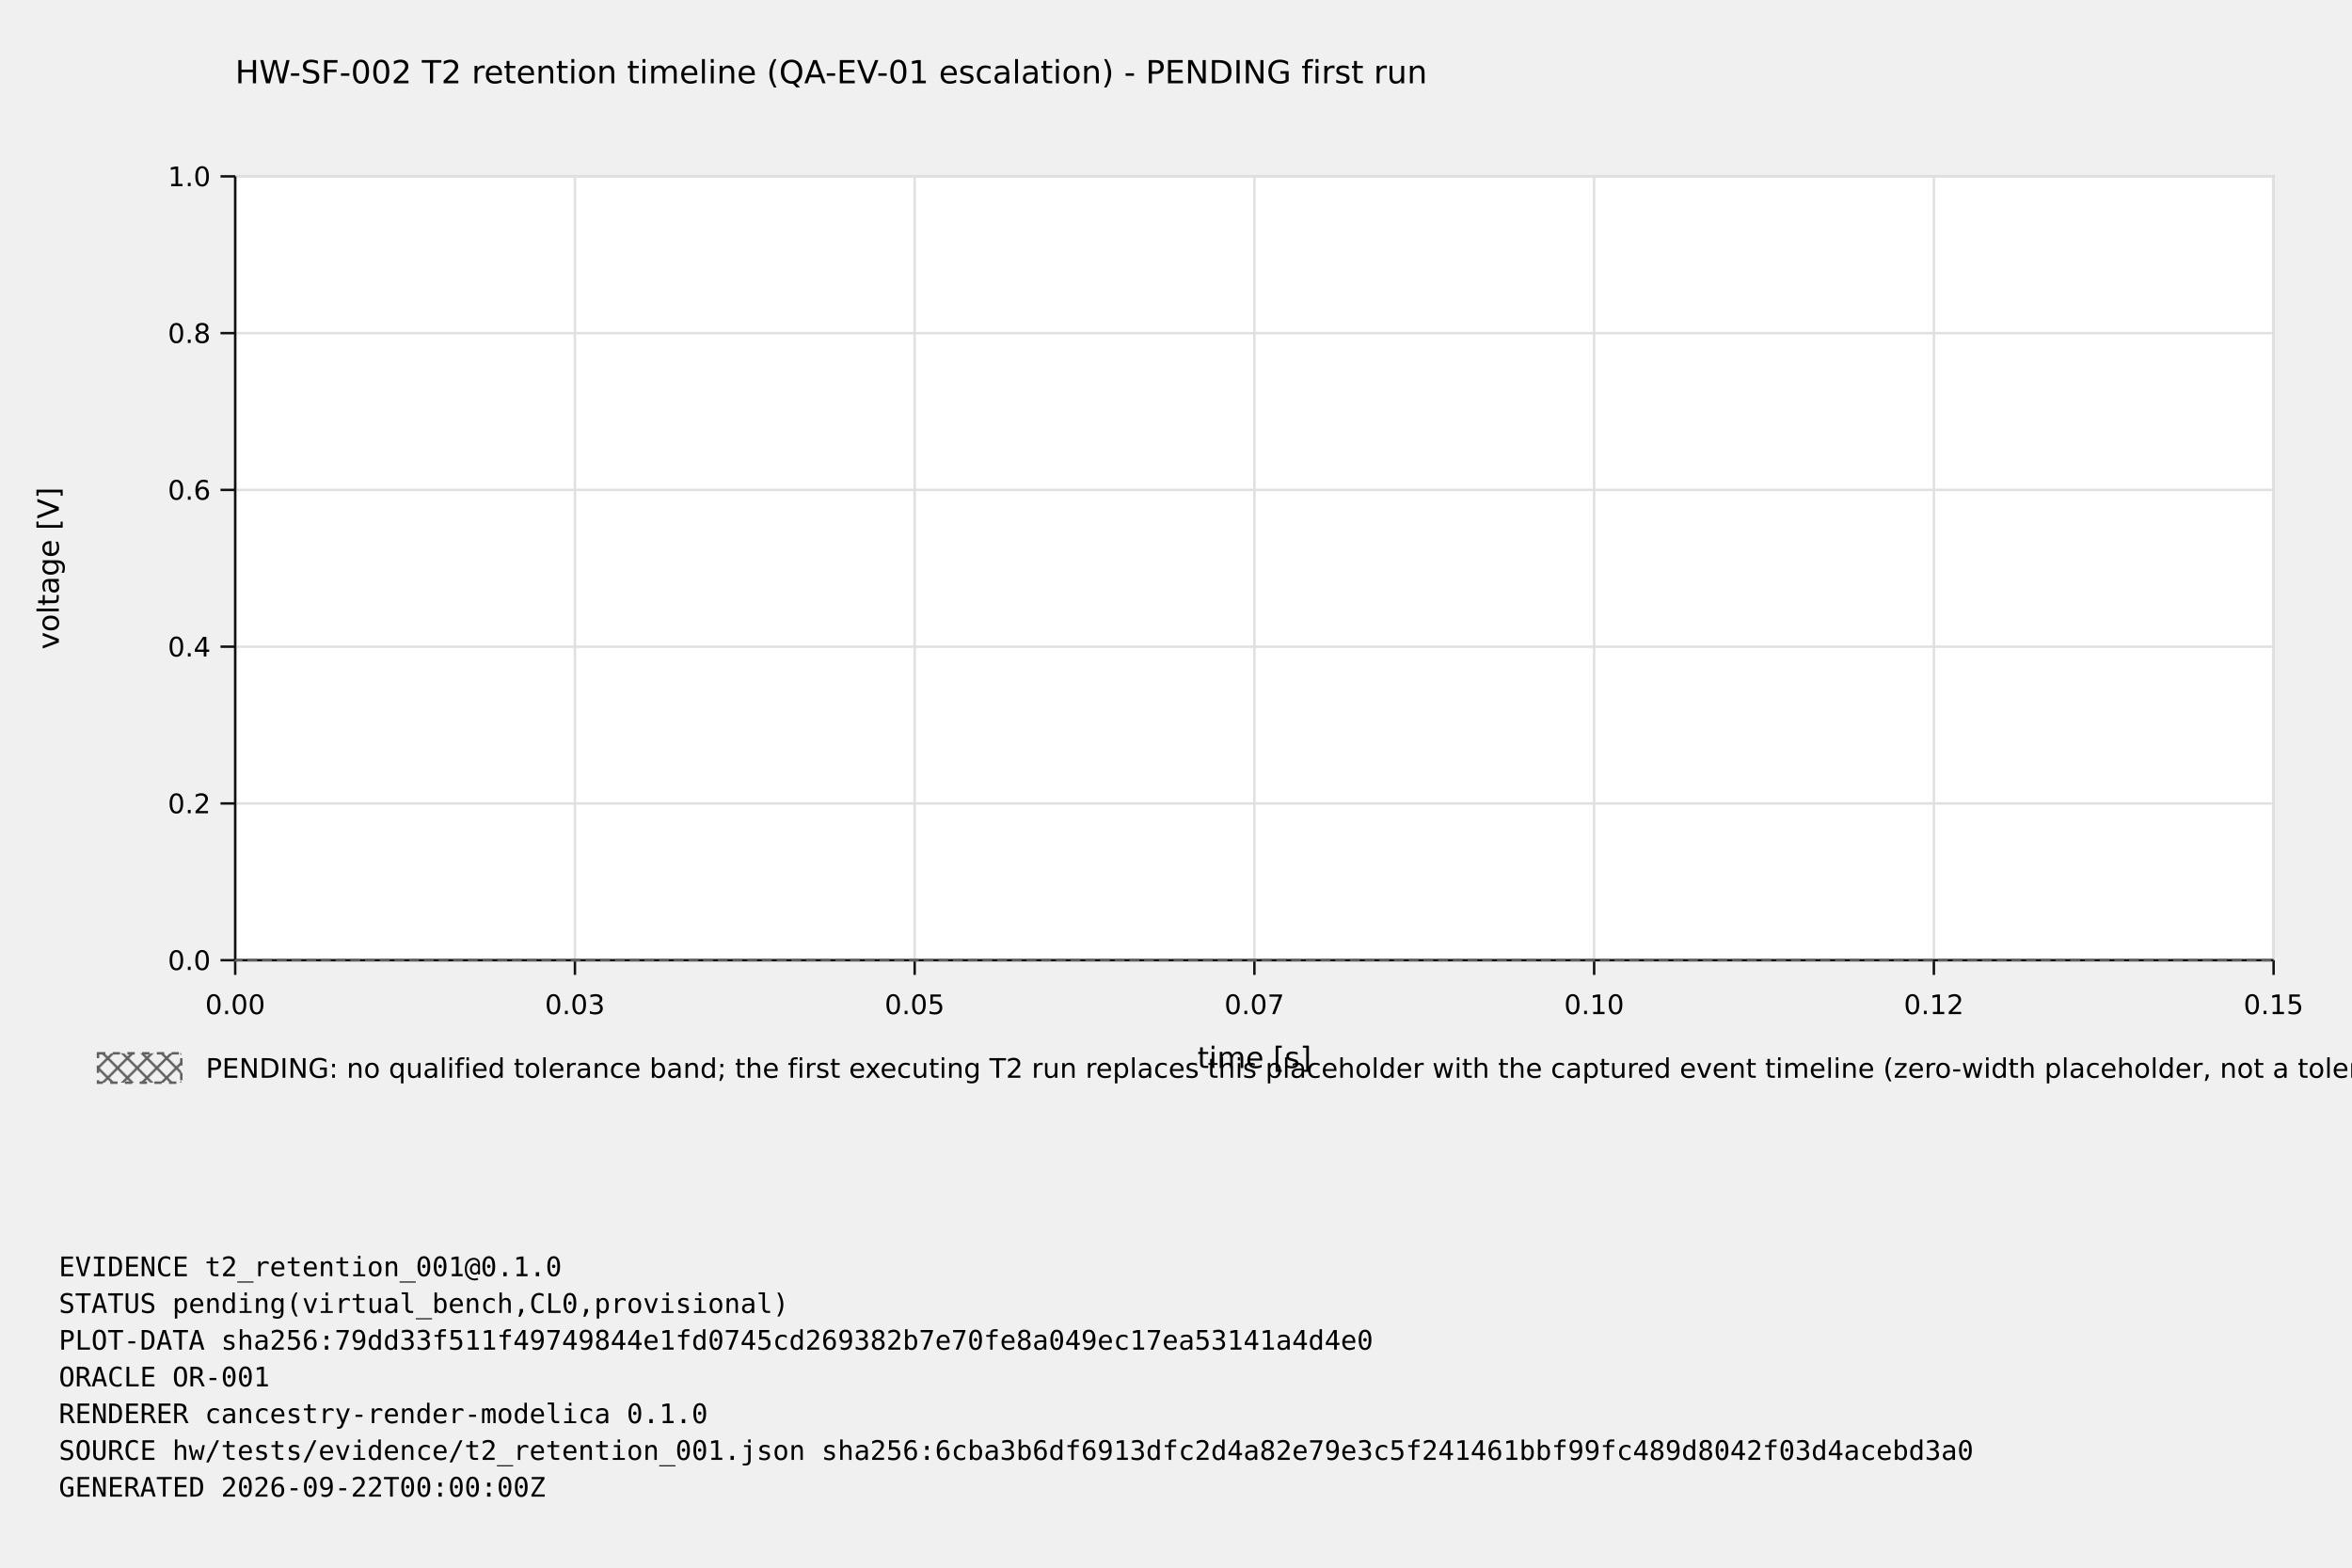
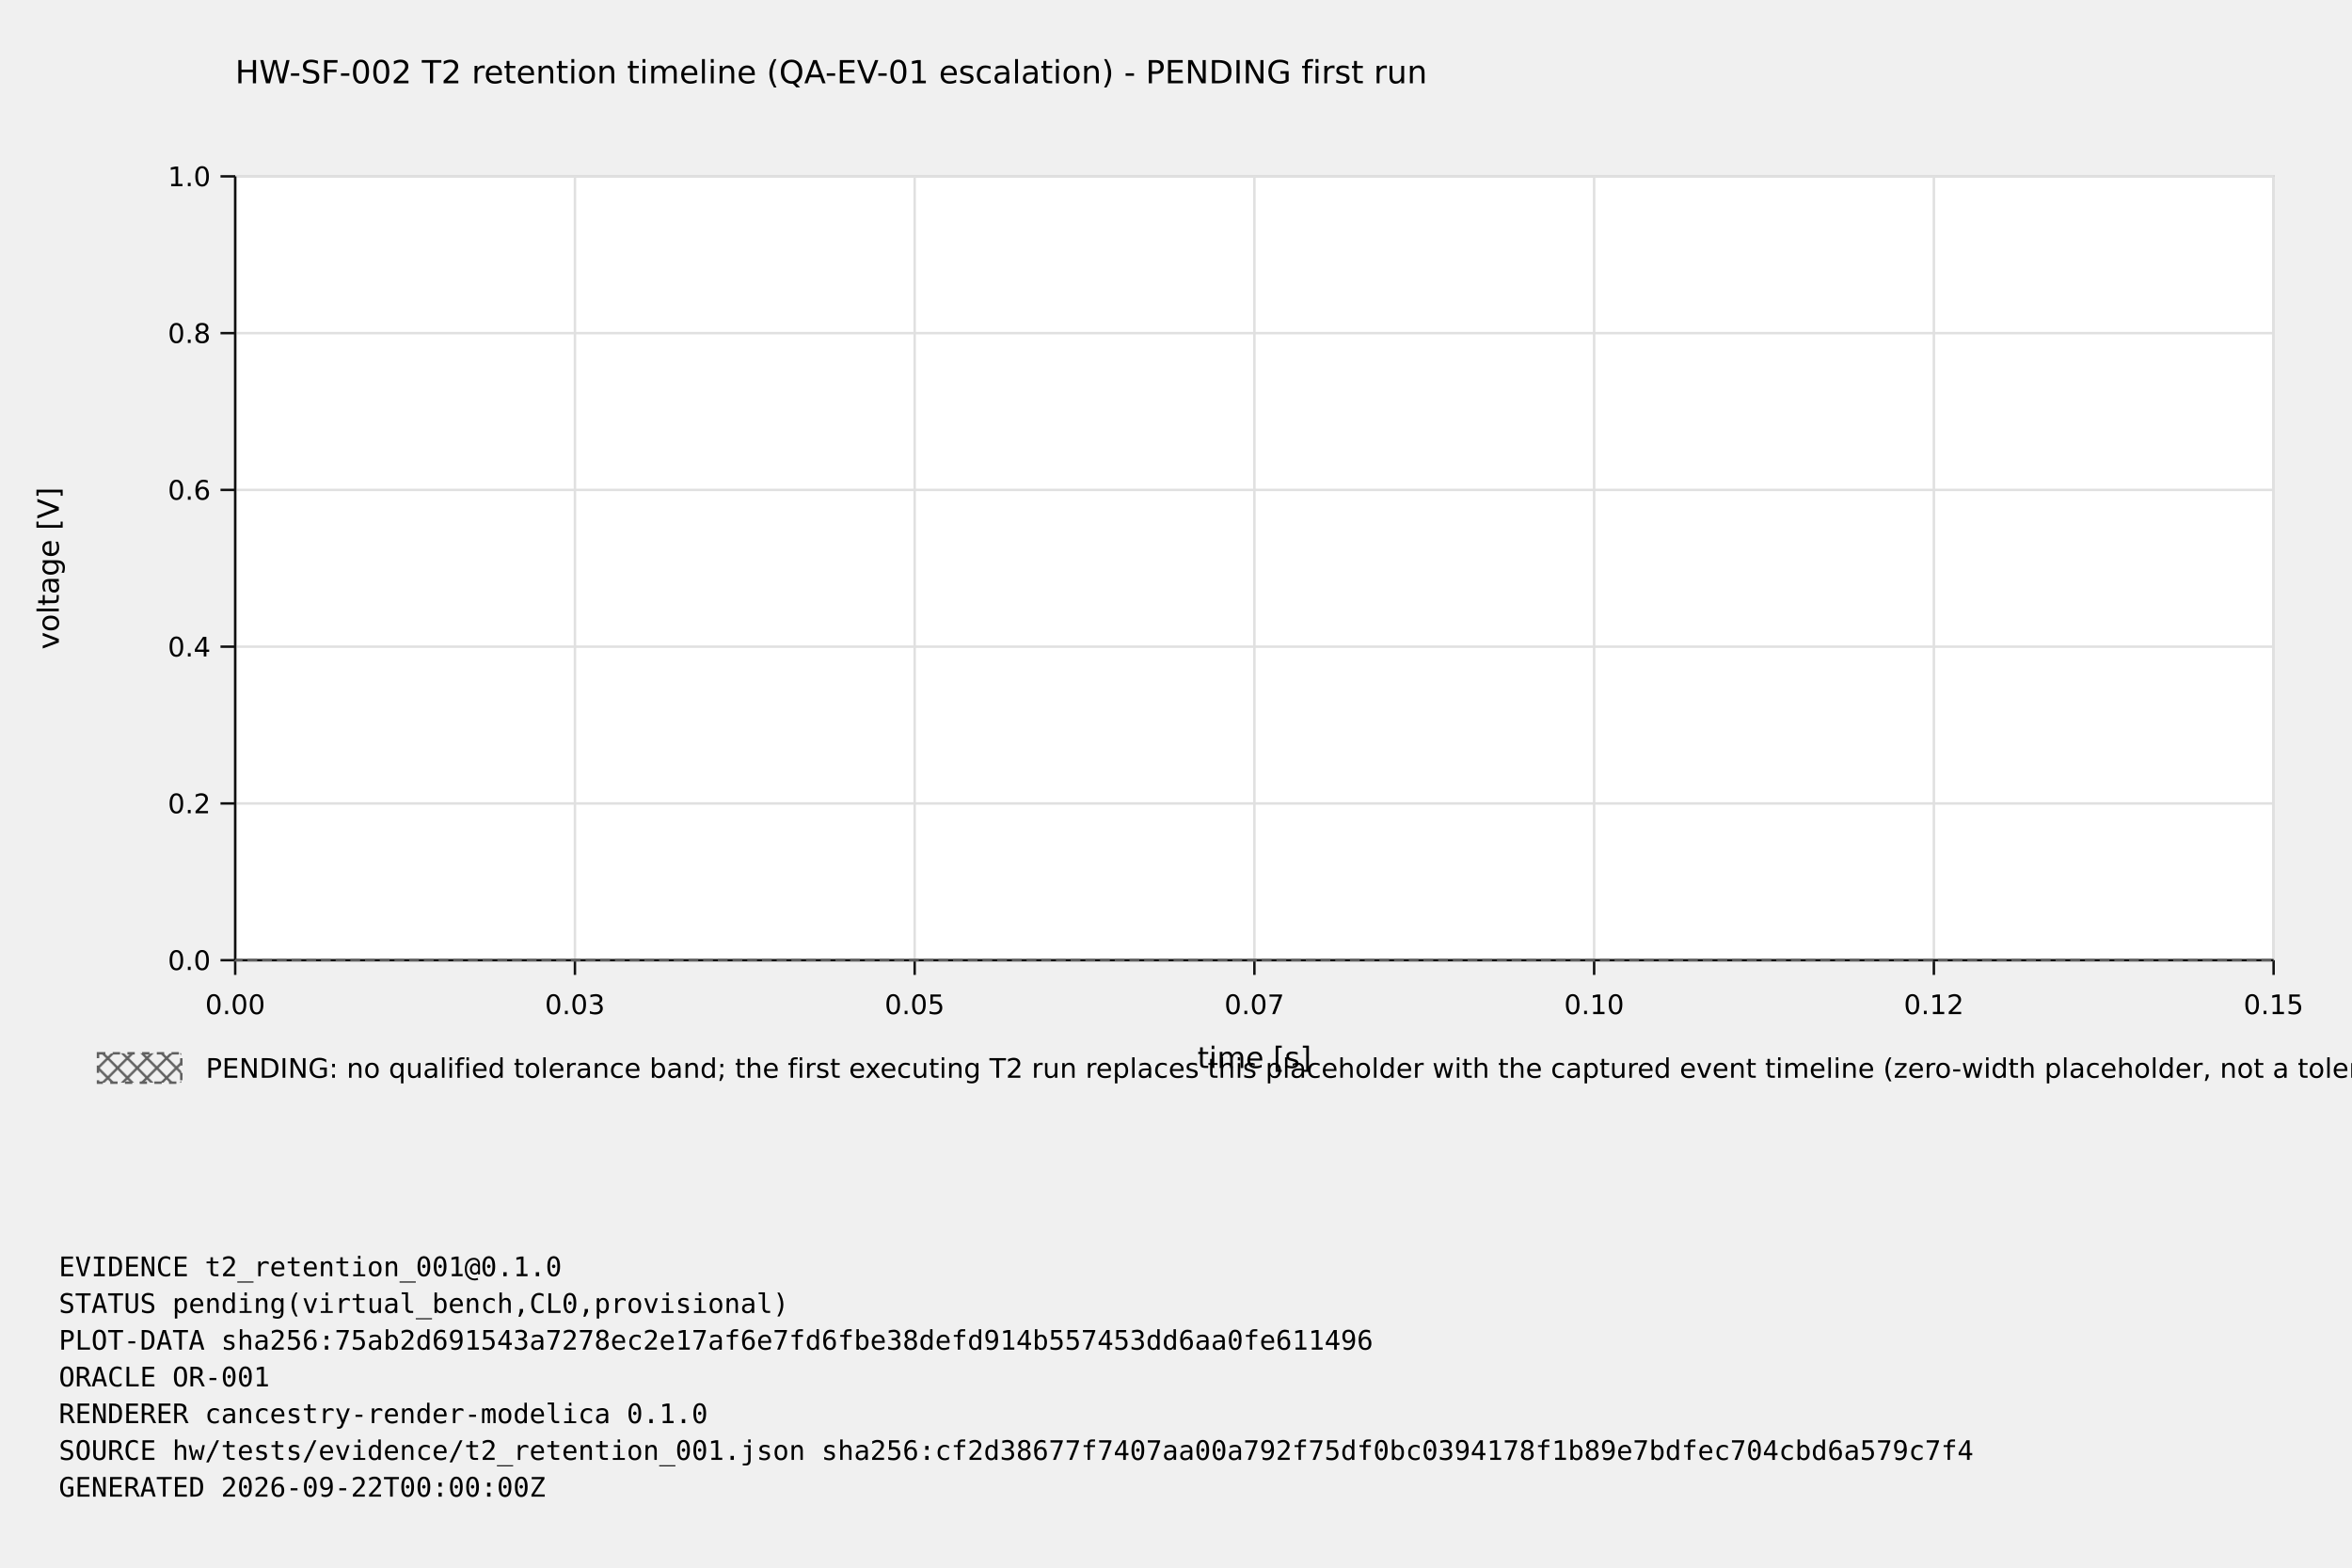
<svg xmlns="http://www.w3.org/2000/svg" width="960" height="640" viewBox="0 0 960 640" role="img" aria-labelledby="t2_retention_001-title t2_retention_001-desc">
  <defs>
    <pattern id="hatch-0" width="8" height="8" patternUnits="userSpaceOnUse">
      <line x1="0" y1="0" x2="8" y2="8" stroke="#606060" stroke-width="1" />
      <line x1="8" y1="0" x2="0" y2="8" stroke="#606060" stroke-width="1" />
    </pattern>
  </defs>
  <rect x="96" y="72" width="832" height="320" fill="#ffffff" stroke="#d0d0d0" />
  <line x1="96.000" y1="72" x2="96.000" y2="392" stroke="#e0e0e0" />
  <line x1="96.000" y1="392" x2="96.000" y2="398" stroke="#101010" />
  <text x="96.000" y="414" text-anchor="middle" font-family="DejaVu Sans, sans-serif" font-size="11">0.00</text>
  <line x1="234.667" y1="72" x2="234.667" y2="392" stroke="#e0e0e0" />
  <line x1="234.667" y1="392" x2="234.667" y2="398" stroke="#101010" />
  <text x="234.667" y="414" text-anchor="middle" font-family="DejaVu Sans, sans-serif" font-size="11">0.03</text>
  <line x1="373.333" y1="72" x2="373.333" y2="392" stroke="#e0e0e0" />
  <line x1="373.333" y1="392" x2="373.333" y2="398" stroke="#101010" />
  <text x="373.333" y="414" text-anchor="middle" font-family="DejaVu Sans, sans-serif" font-size="11">0.05</text>
  <line x1="512.000" y1="72" x2="512.000" y2="392" stroke="#e0e0e0" />
  <line x1="512.000" y1="392" x2="512.000" y2="398" stroke="#101010" />
  <text x="512.000" y="414" text-anchor="middle" font-family="DejaVu Sans, sans-serif" font-size="11">0.07</text>
  <line x1="650.667" y1="72" x2="650.667" y2="392" stroke="#e0e0e0" />
  <line x1="650.667" y1="392" x2="650.667" y2="398" stroke="#101010" />
  <text x="650.667" y="414" text-anchor="middle" font-family="DejaVu Sans, sans-serif" font-size="11">0.10</text>
  <line x1="789.333" y1="72" x2="789.333" y2="392" stroke="#e0e0e0" />
  <line x1="789.333" y1="392" x2="789.333" y2="398" stroke="#101010" />
  <text x="789.333" y="414" text-anchor="middle" font-family="DejaVu Sans, sans-serif" font-size="11">0.12</text>
  <line x1="928.000" y1="72" x2="928.000" y2="392" stroke="#e0e0e0" />
  <line x1="928.000" y1="392" x2="928.000" y2="398" stroke="#101010" />
  <text x="928.000" y="414" text-anchor="middle" font-family="DejaVu Sans, sans-serif" font-size="11">0.15</text>
  <line x1="96" y1="392.000" x2="928" y2="392.000" stroke="#e0e0e0" />
  <line x1="90" y1="392.000" x2="96" y2="392.000" stroke="#101010" />
  <text x="86" y="396.000" text-anchor="end" font-family="DejaVu Sans, sans-serif" font-size="11">0.0</text>
  <line x1="96" y1="328.000" x2="928" y2="328.000" stroke="#e0e0e0" />
  <line x1="90" y1="328.000" x2="96" y2="328.000" stroke="#101010" />
  <text x="86" y="332.000" text-anchor="end" font-family="DejaVu Sans, sans-serif" font-size="11">0.2</text>
  <line x1="96" y1="264.000" x2="928" y2="264.000" stroke="#e0e0e0" />
  <line x1="90" y1="264.000" x2="96" y2="264.000" stroke="#101010" />
  <text x="86" y="268.000" text-anchor="end" font-family="DejaVu Sans, sans-serif" font-size="11">0.4</text>
  <line x1="96" y1="200.000" x2="928" y2="200.000" stroke="#e0e0e0" />
  <line x1="90" y1="200.000" x2="96" y2="200.000" stroke="#101010" />
  <text x="86" y="204.000" text-anchor="end" font-family="DejaVu Sans, sans-serif" font-size="11">0.6</text>
  <line x1="96" y1="136.000" x2="928" y2="136.000" stroke="#e0e0e0" />
  <line x1="90" y1="136.000" x2="96" y2="136.000" stroke="#101010" />
  <text x="86" y="140.000" text-anchor="end" font-family="DejaVu Sans, sans-serif" font-size="11">0.8</text>
  <line x1="96" y1="72.000" x2="928" y2="72.000" stroke="#e0e0e0" />
  <line x1="90" y1="72.000" x2="96" y2="72.000" stroke="#101010" />
  <text x="86" y="76.000" text-anchor="end" font-family="DejaVu Sans, sans-serif" font-size="11">1.0</text>
  <line x1="96" y1="392" x2="928" y2="392" stroke="#101010" />
  <line x1="96" y1="72" x2="96" y2="392" stroke="#101010" />
  <text x="512" y="436" text-anchor="middle" font-family="DejaVu Sans, sans-serif" font-size="12">time [s]</text>
  <text x="24" y="232" text-anchor="middle" font-family="DejaVu Sans, sans-serif" font-size="12" transform="rotate(-90 24 232)">voltage [V]</text>
  <polygon points="96.000,392.000 928.000,392.000 928.000,392.000 96.000,392.000" fill="url(#hatch-0)" stroke="#606060" stroke-width="1" stroke-dasharray="3 3" />
  <text x="96" y="34" font-family="DejaVu Sans, sans-serif" font-size="13">HW-SF-002 T2 retention timeline (QA-EV-01 escalation) - PENDING first run</text>
  <g transform="translate(40,436)">
    <rect x="0" y="-6" width="34" height="12" fill="url(#hatch-0)" stroke="#606060" stroke-dasharray="3 3" />
    <text x="44" y="4" font-family="DejaVu Sans, sans-serif" font-size="11">PENDING: no qualified tolerance band; the first executing T2 run replaces this placeholder with the captured event timeline (zero-width placeholder, not a tolerance claim)</text>
  </g>
  <text x="24" y="521" font-family="DejaVu Sans Mono, monospace" font-size="11">EVIDENCE  t2_retention_001@0.1.0</text>
  <text x="24" y="536" font-family="DejaVu Sans Mono, monospace" font-size="11">STATUS  pending(virtual_bench,CL0,provisional)</text>
-   <text x="24" y="551" font-family="DejaVu Sans Mono, monospace" font-size="11">PLOT-DATA  sha256:79dd33f511f49749844e1fd0745cd269382b7e70fe8a049ec17ea53141a4d4e0</text>
+   <text x="24" y="551" font-family="DejaVu Sans Mono, monospace" font-size="11">PLOT-DATA  sha256:75ab2d691543a7278ec2e17af6e7fd6fbe38defd914b557453dd6aa0fe611496</text>
  <text x="24" y="566" font-family="DejaVu Sans Mono, monospace" font-size="11">ORACLE  OR-001</text>
  <text x="24" y="581" font-family="DejaVu Sans Mono, monospace" font-size="11">RENDERER  cancestry-render-modelica 0.1.0</text>
-   <text x="24" y="596" font-family="DejaVu Sans Mono, monospace" font-size="11">SOURCE  hw/tests/evidence/t2_retention_001.json sha256:6cba3b6df6913dfc2d4a82e79e3c5f241461bbf99fc489d8042f03d4acebd3a0</text>
+   <text x="24" y="596" font-family="DejaVu Sans Mono, monospace" font-size="11">SOURCE  hw/tests/evidence/t2_retention_001.json sha256:cf2d38677f7407aa00a792f75df0bc0394178f1b89e7bdfec704cbd6a579c7f4</text>
  <text x="24" y="611" font-family="DejaVu Sans Mono, monospace" font-size="11">GENERATED  2026-09-22T00:00:00Z</text>
</svg>
